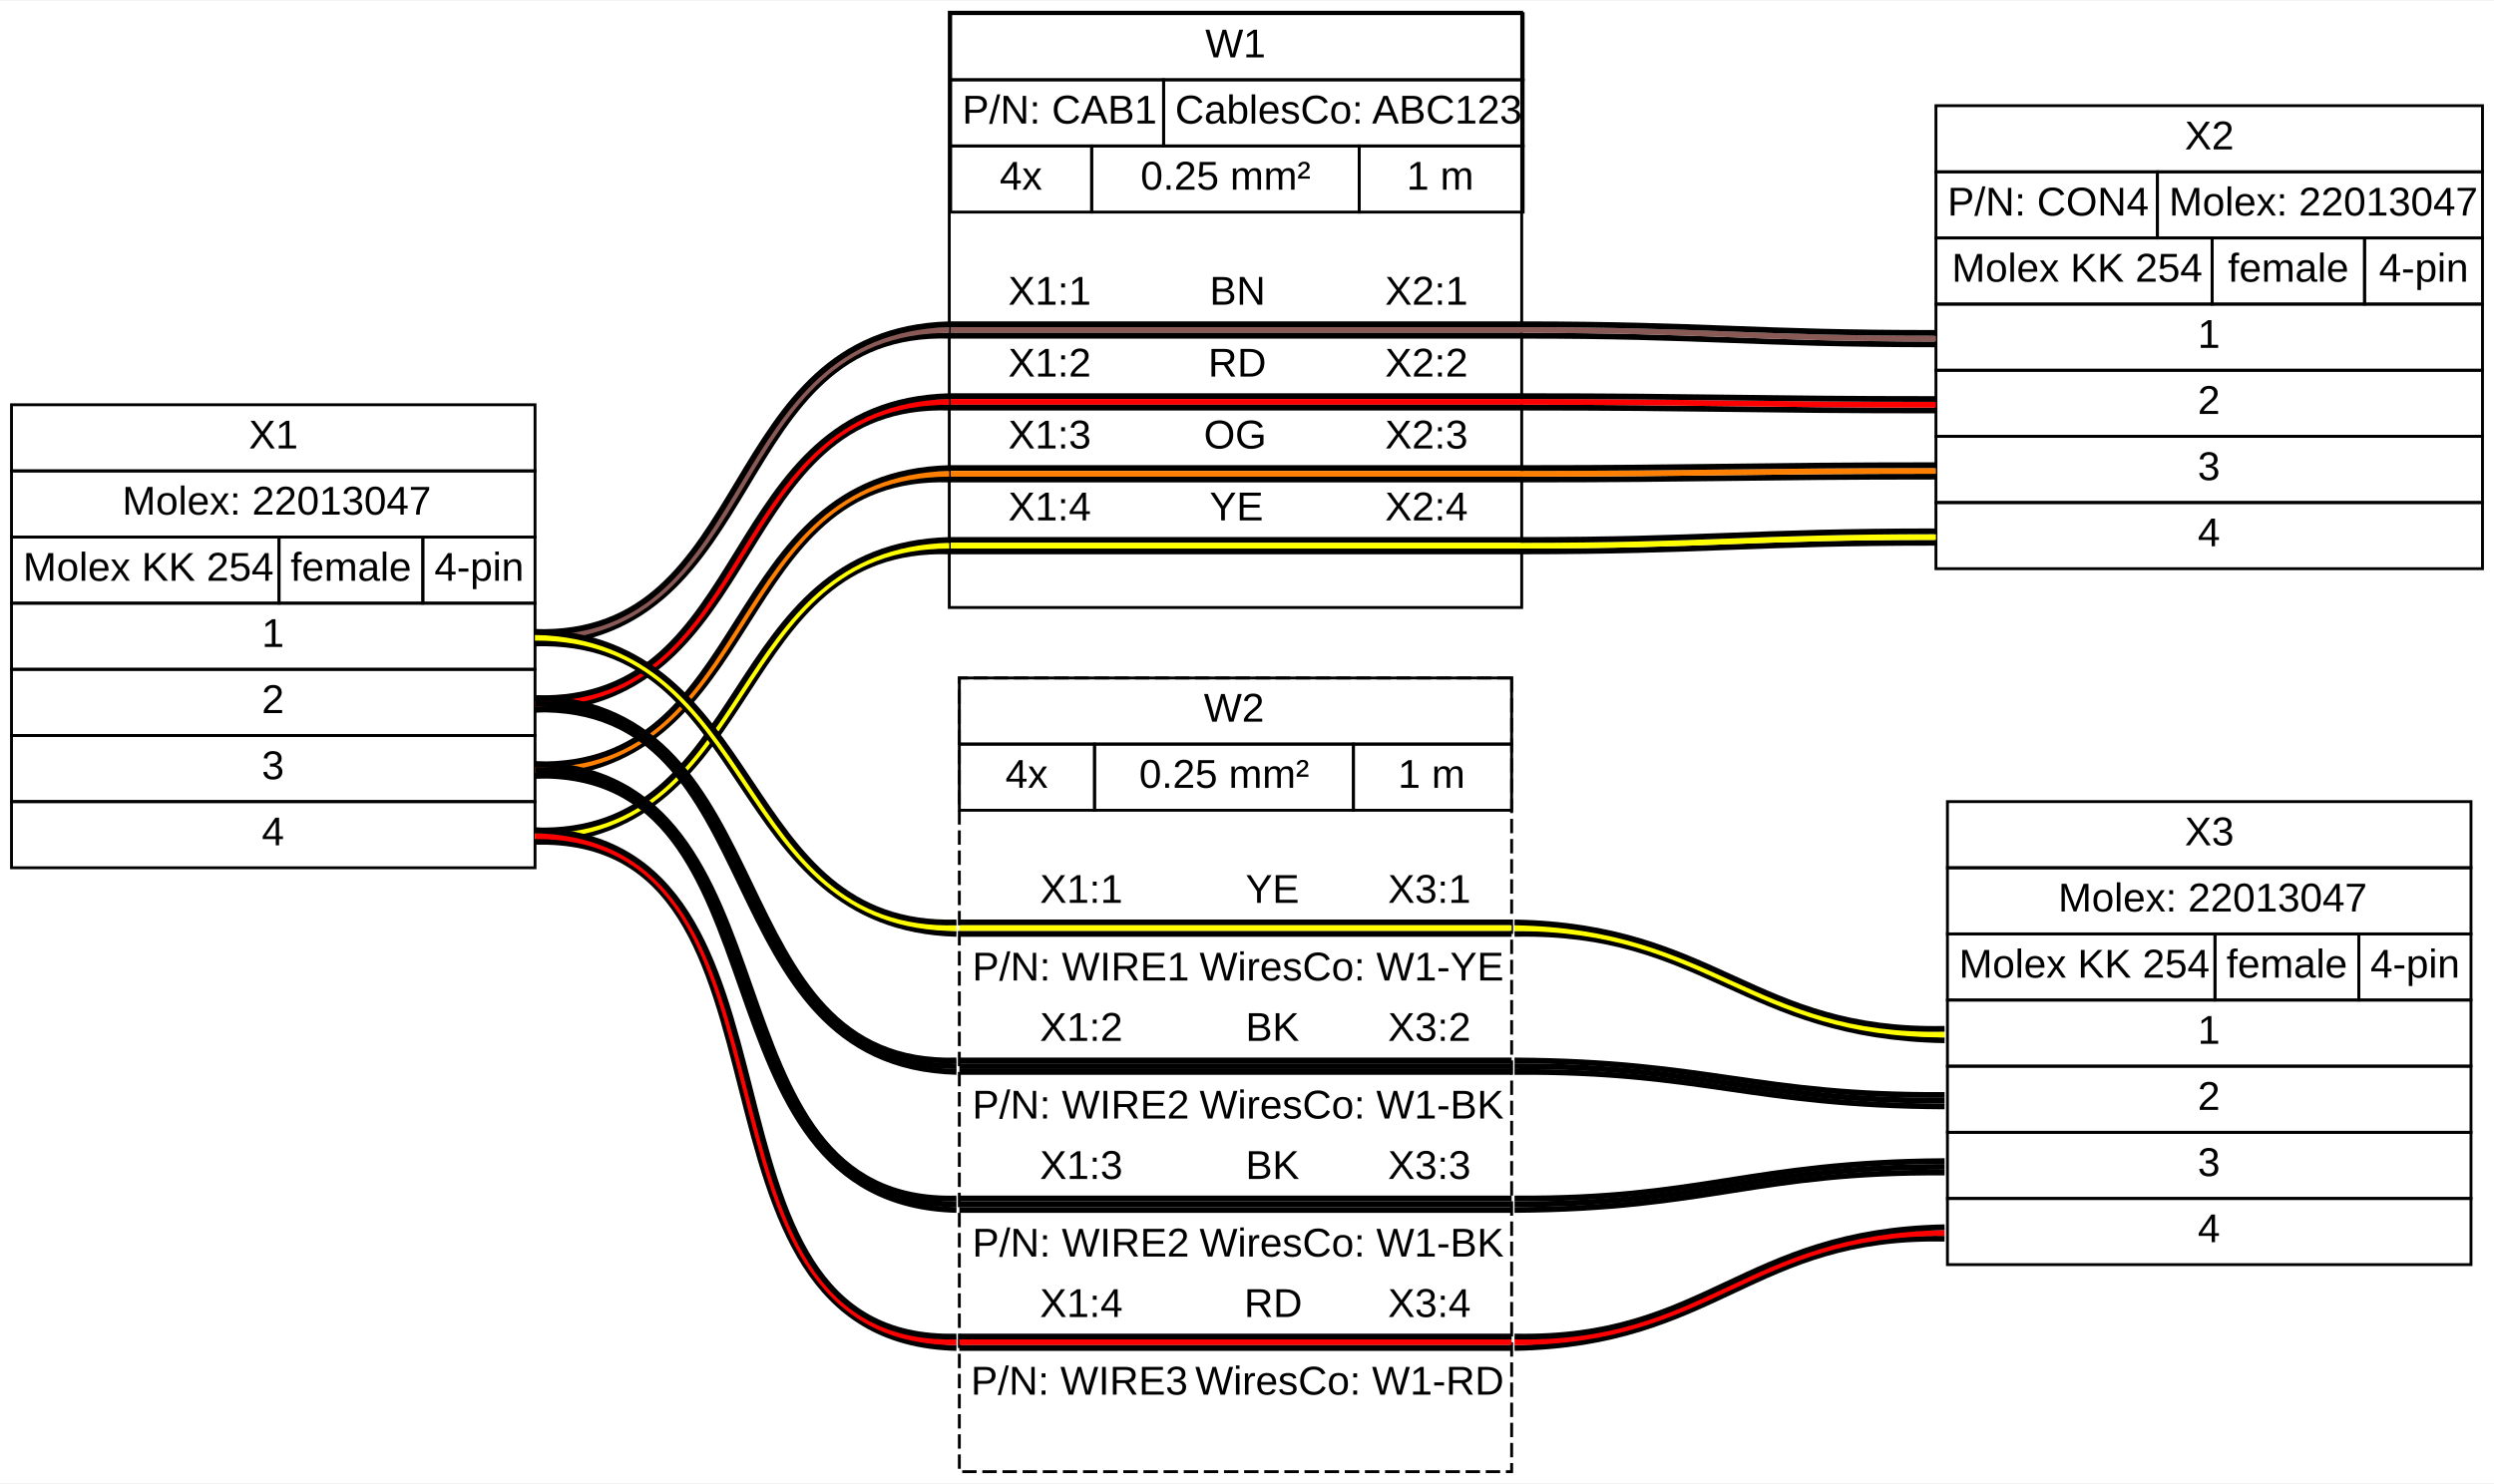
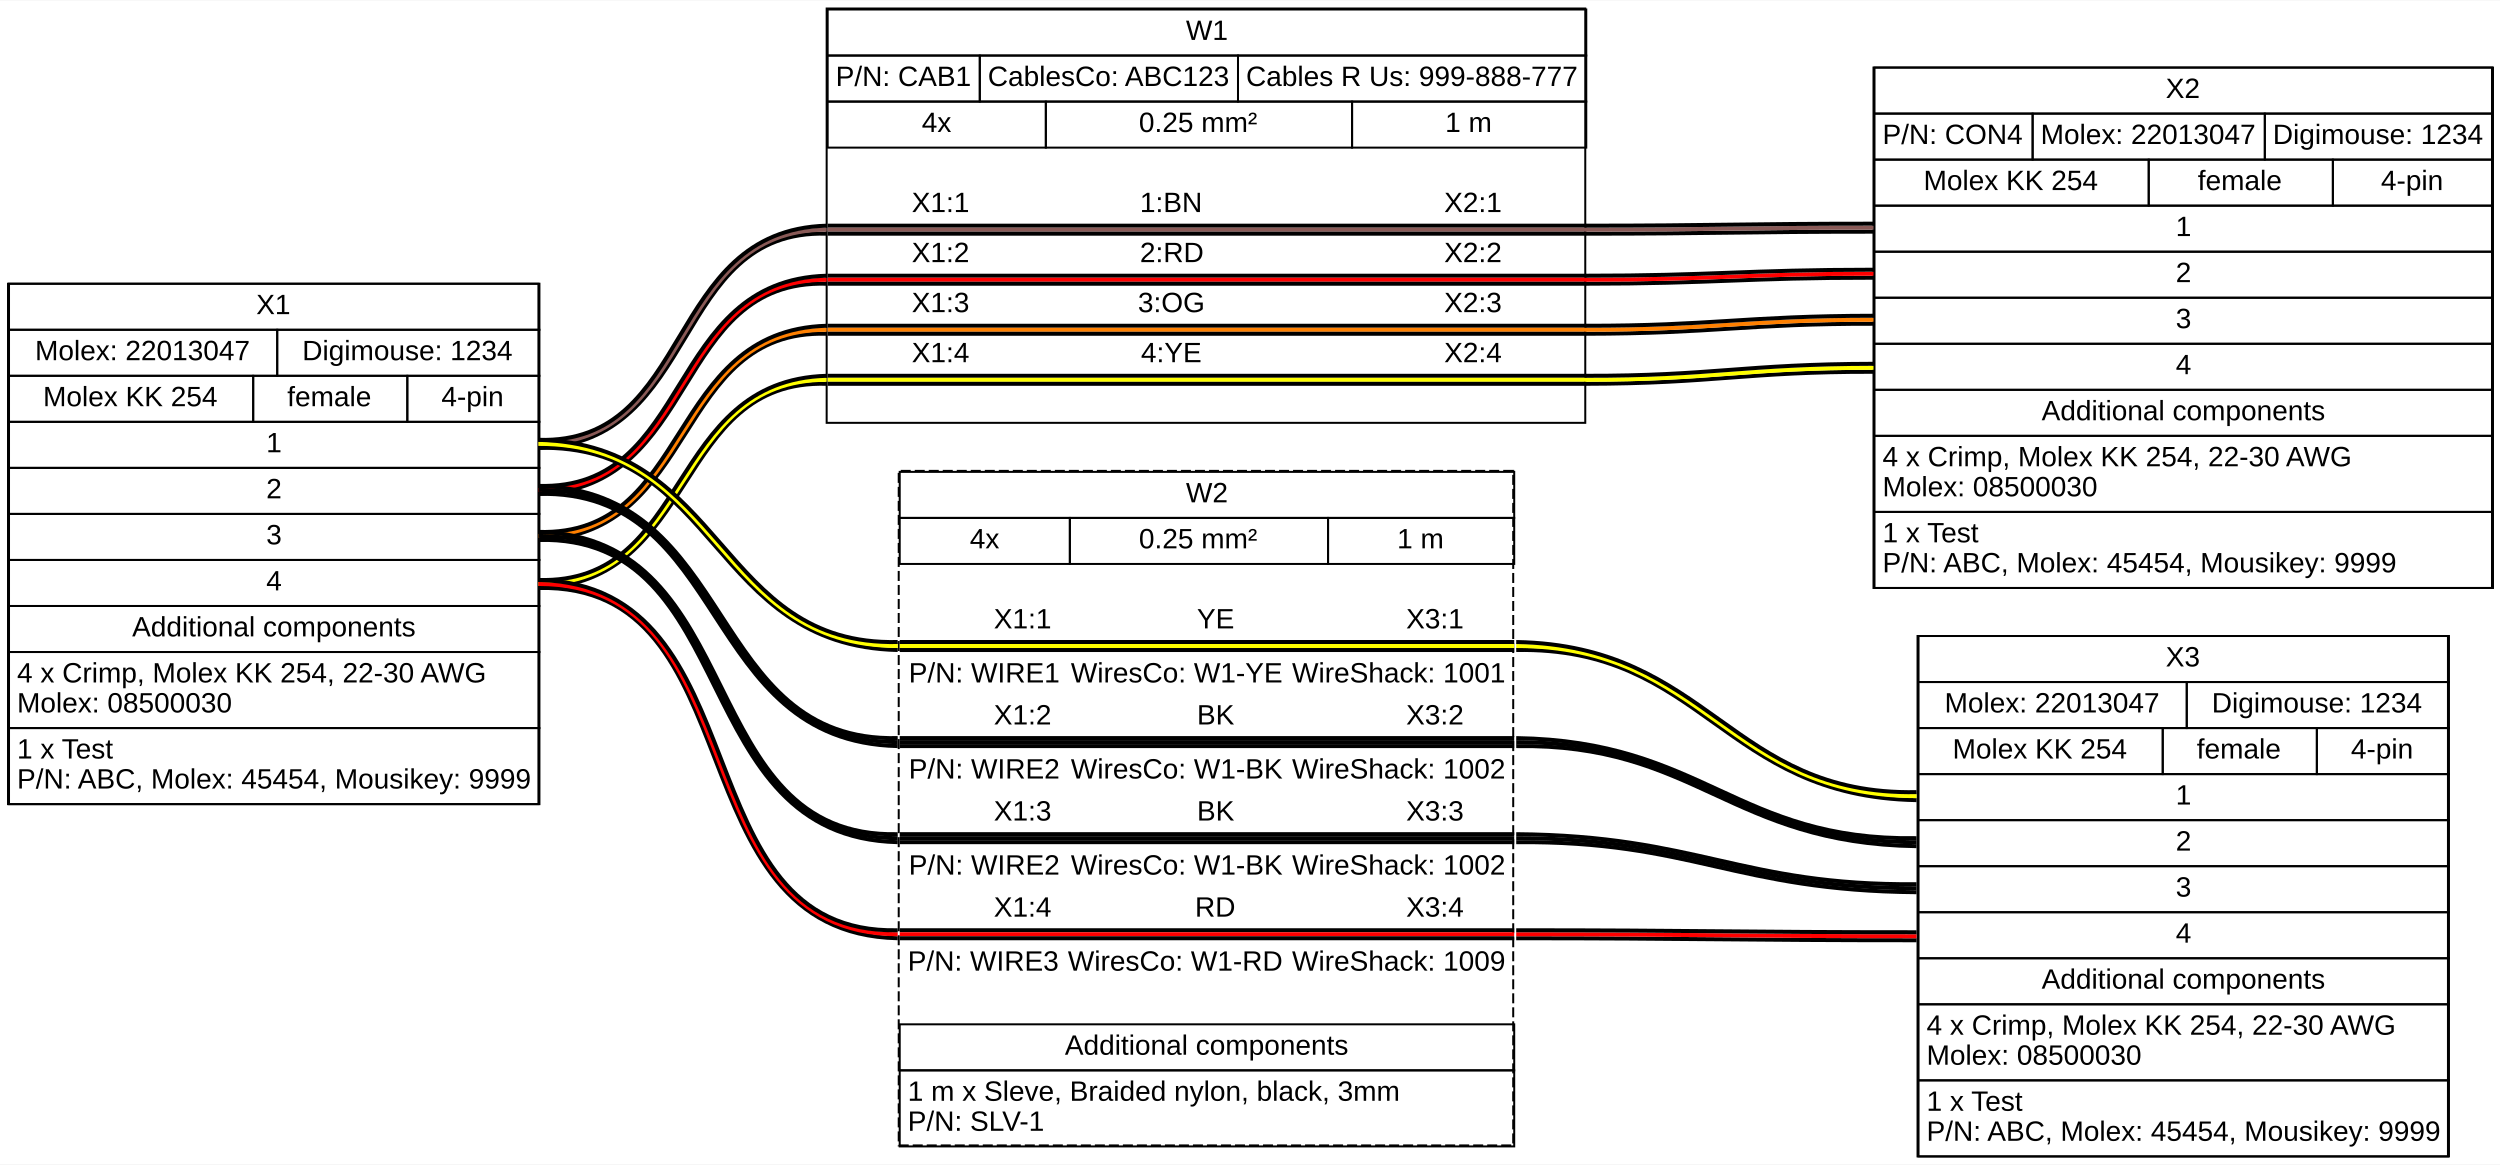
- <svg xmlns="http://www.w3.org/2000/svg" width="867pt" height="516pt" viewBox="0.00 0.00 867.00 515.50">
-   <g id="graph0" class="graph" transform="scale(1 1) rotate(0) translate(4 511.5)">
-     <polygon fill="white" stroke="transparent" points="-4,4 -4,-511.5 863,-511.5 863,4 -4,4" />
+ <svg xmlns="http://www.w3.org/2000/svg" width="1249pt" height="582pt" viewBox="0.00 0.00 1249.00 581.50">
+   <g id="graph0" class="graph" transform="scale(1 1) rotate(0) translate(4 577.5)">
+     <polygon fill="#ffffff" stroke="transparent" points="-4,4 -4,-577.5 1245,-577.5 1245,4 -4,4" />
    <g id="node1" class="node">
-       <polygon fill="white" stroke="transparent" points="182,-371.5 0,-371.5 0,-210.5 182,-210.5 182,-371.5" />
-       <polygon fill="none" stroke="black" points="0,-348 0,-371 182,-371 182,-348 0,-348" />
-       <text text-anchor="start" x="82.5" y="-355.8" font-family="arial" font-size="14.00">X1</text>
-       <polygon fill="none" stroke="black" points="0,-325 0,-348 182,-348 182,-325 0,-325" />
-       <text text-anchor="start" x="38.5" y="-332.8" font-family="arial" font-size="14.00">Molex: 22013047</text>
-       <polygon fill="none" stroke="black" points="0,-302 0,-325 93,-325 93,-302 0,-302" />
-       <text text-anchor="start" x="4" y="-309.8" font-family="arial" font-size="14.00">Molex KK 254</text>
-       <polygon fill="none" stroke="black" points="93,-302 93,-325 143,-325 143,-302 93,-302" />
-       <text text-anchor="start" x="97" y="-309.8" font-family="arial" font-size="14.00">female</text>
-       <polygon fill="none" stroke="black" points="143,-302 143,-325 182,-325 182,-302 143,-302" />
-       <text text-anchor="start" x="147" y="-309.8" font-family="arial" font-size="14.00">4-pin</text>
-       <polygon fill="none" stroke="black" points="0,-279 0,-302 182,-302 182,-279 0,-279" />
-       <text text-anchor="start" x="87" y="-286.8" font-family="arial" font-size="14.00">1</text>
-       <polygon fill="none" stroke="black" points="0,-256 0,-279 182,-279 182,-256 0,-256" />
-       <text text-anchor="start" x="87" y="-263.8" font-family="arial" font-size="14.00">2</text>
-       <polygon fill="none" stroke="black" points="0,-233 0,-256 182,-256 182,-233 0,-233" />
-       <text text-anchor="start" x="87" y="-240.8" font-family="arial" font-size="14.00">3</text>
-       <polygon fill="none" stroke="black" points="0,-210 0,-233 182,-233 182,-210 0,-210" />
-       <text text-anchor="start" x="87" y="-217.8" font-family="arial" font-size="14.00">4</text>
+       <polygon fill="#ffffff" stroke="black" points="265,-436 0,-436 0,-176 265,-176 265,-436" />
+       <polygon fill="none" stroke="black" points="0.5,-413 0.5,-436 265.5,-436 265.5,-413 0.5,-413" />
+       <text text-anchor="start" x="124" y="-420.8" font-family="arial" font-size="14.00">X1</text>
+       <polygon fill="none" stroke="black" points="0.5,-390 0.5,-413 134.5,-413 134.5,-390 0.5,-390" />
+       <text text-anchor="start" x="13.5" y="-397.8" font-family="arial" font-size="14.00">Molex: 22013047</text>
+       <polygon fill="none" stroke="black" points="134.5,-390 134.5,-413 265.5,-413 265.5,-390 134.5,-390" />
+       <text text-anchor="start" x="147" y="-397.8" font-family="arial" font-size="14.00">Digimouse: 1234</text>
+       <polygon fill="none" stroke="black" points="0.5,-367 0.5,-390 122.5,-390 122.5,-367 0.5,-367" />
+       <text text-anchor="start" x="17.5" y="-374.8" font-family="arial" font-size="14.00">Molex KK 254</text>
+       <polygon fill="none" stroke="black" points="122.5,-367 122.5,-390 199.5,-390 199.5,-367 122.5,-367" />
+       <text text-anchor="start" x="139.5" y="-374.8" font-family="arial" font-size="14.00">female</text>
+       <polygon fill="none" stroke="black" points="199.5,-367 199.5,-390 265.5,-390 265.5,-367 199.5,-367" />
+       <text text-anchor="start" x="216.5" y="-374.8" font-family="arial" font-size="14.00">4-pin</text>
+       <polygon fill="none" stroke="black" points="0.5,-344 0.5,-367 265.5,-367 265.5,-344 0.5,-344" />
+       <text text-anchor="start" x="129" y="-351.8" font-family="arial" font-size="14.00">1</text>
+       <polygon fill="none" stroke="black" points="0.5,-321 0.5,-344 265.5,-344 265.5,-321 0.5,-321" />
+       <text text-anchor="start" x="129" y="-328.8" font-family="arial" font-size="14.00">2</text>
+       <polygon fill="none" stroke="black" points="0.5,-298 0.5,-321 265.5,-321 265.5,-298 0.5,-298" />
+       <text text-anchor="start" x="129" y="-305.8" font-family="arial" font-size="14.00">3</text>
+       <polygon fill="none" stroke="black" points="0.5,-275 0.5,-298 265.5,-298 265.5,-275 0.5,-275" />
+       <text text-anchor="start" x="129" y="-282.8" font-family="arial" font-size="14.00">4</text>
+       <polygon fill="none" stroke="black" points="0.5,-252 0.5,-275 265.5,-275 265.5,-252 0.5,-252" />
+       <text text-anchor="start" x="62" y="-259.8" font-family="arial" font-size="14.00">Additional components</text>
+       <polygon fill="none" stroke="black" points="0.5,-214 0.5,-252 265.5,-252 265.5,-214 0.5,-214" />
+       <text text-anchor="start" x="4.5" y="-236.8" font-family="arial" font-size="14.00">4 x Crimp, Molex KK 254, 22-30 AWG</text>
+       <text text-anchor="start" x="4.5" y="-221.8" font-family="arial" font-size="14.00">Molex: 08500030</text>
+       <polygon fill="none" stroke="black" points="0.5,-176 0.5,-214 265.5,-214 265.5,-176 0.5,-176" />
+       <text text-anchor="start" x="4.5" y="-198.8" font-family="arial" font-size="14.00">1 x Test</text>
+       <text text-anchor="start" x="4.5" y="-183.8" font-family="arial" font-size="14.00">P/N: ABC, Molex: 45454, Mousikey: 9999</text>
    </g>
    <g id="node4" class="node">
-       <polygon fill="none" stroke="black" points="525,-507.5 326,-507.5 326,-300.5 525,-300.5 525,-507.5" />
-       <polygon fill="none" stroke="black" points="326.5,-484 326.5,-507 525.5,-507 525.5,-484 326.5,-484" />
-       <text text-anchor="start" x="415" y="-491.8" font-family="arial" font-size="14.00">W1</text>
-       <polygon fill="none" stroke="black" points="326.5,-461 326.5,-484 400.5,-484 400.5,-461 326.5,-461" />
-       <text text-anchor="start" x="330.5" y="-468.8" font-family="arial" font-size="14.00">P/N: CAB1</text>
-       <polygon fill="none" stroke="black" points="400.5,-461 400.5,-484 525.5,-484 525.5,-461 400.5,-461" />
-       <text text-anchor="start" x="404.5" y="-468.8" font-family="arial" font-size="14.00">CablesCo: ABC123</text>
-       <polygon fill="none" stroke="black" points="326.5,-438 326.5,-461 375.5,-461 375.5,-438 326.5,-438" />
-       <text text-anchor="start" x="343.5" y="-445.8" font-family="arial" font-size="14.00">4x</text>
-       <polygon fill="none" stroke="black" points="375.5,-438 375.5,-461 468.5,-461 468.5,-438 375.5,-438" />
-       <text text-anchor="start" x="392.5" y="-445.8" font-family="arial" font-size="14.00">0.25 mm²</text>
-       <polygon fill="none" stroke="black" points="468.5,-438 468.5,-461 525.5,-461 525.5,-438 468.5,-438" />
-       <text text-anchor="start" x="485" y="-445.8" font-family="arial" font-size="14.00">1 m</text>
-       <text text-anchor="start" x="358.5" y="-424.8" font-family="arial" font-size="14.00"> </text>
-       <text text-anchor="start" x="346.5" y="-405.8" font-family="arial" font-size="14.00">X1:1</text>
-       <text text-anchor="start" x="416.5" y="-405.8" font-family="arial" font-size="14.00">BN</text>
-       <text text-anchor="start" x="477.5" y="-405.8" font-family="arial" font-size="14.00">X2:1</text>
-       <polygon fill="#000000" stroke="transparent" points="326.5,-398 326.5,-400 525.5,-400 525.5,-398 326.5,-398" />
-       <polygon fill="#895956" stroke="transparent" points="326.5,-396 326.5,-398 525.5,-398 525.5,-396 326.5,-396" />
-       <polygon fill="#000000" stroke="transparent" points="326.5,-394 326.5,-396 525.5,-396 525.5,-394 326.5,-394" />
-       <text text-anchor="start" x="346.5" y="-380.8" font-family="arial" font-size="14.00">X1:2</text>
-       <text text-anchor="start" x="416" y="-380.8" font-family="arial" font-size="14.00">RD</text>
-       <text text-anchor="start" x="477.5" y="-380.8" font-family="arial" font-size="14.00">X2:2</text>
-       <polygon fill="#000000" stroke="transparent" points="326.5,-373 326.5,-375 525.5,-375 525.5,-373 326.5,-373" />
-       <polygon fill="#ff0000" stroke="transparent" points="326.5,-371 326.5,-373 525.5,-373 525.5,-371 326.5,-371" />
-       <polygon fill="#000000" stroke="transparent" points="326.5,-369 326.5,-371 525.5,-371 525.5,-369 326.5,-369" />
-       <text text-anchor="start" x="346.5" y="-355.8" font-family="arial" font-size="14.00">X1:3</text>
-       <text text-anchor="start" x="414.5" y="-355.8" font-family="arial" font-size="14.00">OG</text>
-       <text text-anchor="start" x="477.5" y="-355.8" font-family="arial" font-size="14.00">X2:3</text>
-       <polygon fill="#000000" stroke="transparent" points="326.5,-348 326.5,-350 525.5,-350 525.5,-348 326.5,-348" />
-       <polygon fill="#ff8000" stroke="transparent" points="326.5,-346 326.5,-348 525.5,-348 525.5,-346 326.5,-346" />
-       <polygon fill="#000000" stroke="transparent" points="326.5,-344 326.5,-346 525.5,-346 525.5,-344 326.5,-344" />
-       <text text-anchor="start" x="346.5" y="-330.8" font-family="arial" font-size="14.00">X1:4</text>
-       <text text-anchor="start" x="416.5" y="-330.8" font-family="arial" font-size="14.00">YE</text>
-       <text text-anchor="start" x="477.5" y="-330.8" font-family="arial" font-size="14.00">X2:4</text>
-       <polygon fill="#000000" stroke="transparent" points="326.5,-323 326.5,-325 525.5,-325 525.5,-323 326.5,-323" />
-       <polygon fill="#ffff00" stroke="transparent" points="326.5,-321 326.5,-323 525.5,-323 525.5,-321 326.5,-321" />
-       <polygon fill="#000000" stroke="transparent" points="326.5,-319 326.5,-321 525.5,-321 525.5,-319 326.5,-319" />
-       <text text-anchor="start" x="358.5" y="-305.8" font-family="arial" font-size="14.00"> </text>
+       <polygon fill="#ffffff" stroke="black" points="788,-573.5 409,-573.5 409,-366.5 788,-366.5 788,-573.5" />
+       <polygon fill="none" stroke="black" points="409.5,-550 409.5,-573 788.5,-573 788.5,-550 409.5,-550" />
+       <text text-anchor="start" x="588.5" y="-557.8" font-family="arial" font-size="14.00">W1</text>
+       <polygon fill="none" stroke="black" points="409.5,-527 409.5,-550 485.5,-550 485.5,-527 409.5,-527" />
+       <text text-anchor="start" x="413.5" y="-534.8" font-family="arial" font-size="14.00">P/N: CAB1</text>
+       <polygon fill="none" stroke="black" points="485.5,-527 485.5,-550 614.5,-550 614.5,-527 485.5,-527" />
+       <text text-anchor="start" x="489.5" y="-534.8" font-family="arial" font-size="14.00">CablesCo: ABC123</text>
+       <polygon fill="none" stroke="black" points="614.5,-527 614.5,-550 788.5,-550 788.5,-527 614.5,-527" />
+       <text text-anchor="start" x="618.5" y="-534.8" font-family="arial" font-size="14.00">Cables R Us: 999-888-777</text>
+       <polygon fill="none" stroke="black" points="409.5,-504 409.5,-527 518.5,-527 518.5,-504 409.5,-504" />
+       <text text-anchor="start" x="456.5" y="-511.8" font-family="arial" font-size="14.00">4x</text>
+       <polygon fill="none" stroke="black" points="518.5,-504 518.5,-527 671.5,-527 671.5,-504 518.5,-504" />
+       <text text-anchor="start" x="565" y="-511.8" font-family="arial" font-size="14.00">0.25 mm²</text>
+       <polygon fill="none" stroke="black" points="671.5,-504 671.5,-527 788.5,-527 788.5,-504 671.5,-504" />
+       <text text-anchor="start" x="718" y="-511.8" font-family="arial" font-size="14.00">1 m</text>
+       <text text-anchor="start" x="464" y="-490.8" font-family="arial" font-size="14.00"> </text>
+       <text text-anchor="start" x="451.5" y="-471.8" font-family="arial" font-size="14.00">X1:1</text>
+       <text text-anchor="start" x="565.5" y="-471.8" font-family="arial" font-size="14.00">     1:BN    </text>
+       <text text-anchor="start" x="717.5" y="-471.8" font-family="arial" font-size="14.00">X2:1</text>
+       <polygon fill="#000000" stroke="transparent" points="409.5,-464 409.5,-466 788.5,-466 788.5,-464 409.5,-464" />
+       <polygon fill="#895956" stroke="transparent" points="409.5,-462 409.5,-464 788.5,-464 788.5,-462 409.5,-462" />
+       <polygon fill="#000000" stroke="transparent" points="409.5,-460 409.5,-462 788.5,-462 788.5,-460 409.5,-460" />
+       <text text-anchor="start" x="451.5" y="-446.8" font-family="arial" font-size="14.00">X1:2</text>
+       <text text-anchor="start" x="565.5" y="-446.8" font-family="arial" font-size="14.00">     2:RD    </text>
+       <text text-anchor="start" x="717.5" y="-446.8" font-family="arial" font-size="14.00">X2:2</text>
+       <polygon fill="#000000" stroke="transparent" points="409.5,-439 409.5,-441 788.5,-441 788.5,-439 409.5,-439" />
+       <polygon fill="#ff0000" stroke="transparent" points="409.5,-437 409.5,-439 788.5,-439 788.5,-437 409.5,-437" />
+       <polygon fill="#000000" stroke="transparent" points="409.5,-435 409.5,-437 788.5,-437 788.5,-435 409.5,-435" />
+       <text text-anchor="start" x="451.5" y="-421.8" font-family="arial" font-size="14.00">X1:3</text>
+       <text text-anchor="start" x="564.5" y="-421.8" font-family="arial" font-size="14.00">     3:OG    </text>
+       <text text-anchor="start" x="717.5" y="-421.8" font-family="arial" font-size="14.00">X2:3</text>
+       <polygon fill="#000000" stroke="transparent" points="409.5,-414 409.5,-416 788.5,-416 788.5,-414 409.5,-414" />
+       <polygon fill="#ff8000" stroke="transparent" points="409.5,-412 409.5,-414 788.5,-414 788.5,-412 409.5,-412" />
+       <polygon fill="#000000" stroke="transparent" points="409.5,-410 409.5,-412 788.5,-412 788.5,-410 409.5,-410" />
+       <text text-anchor="start" x="451.5" y="-396.8" font-family="arial" font-size="14.00">X1:4</text>
+       <text text-anchor="start" x="566" y="-396.8" font-family="arial" font-size="14.00">     4:YE    </text>
+       <text text-anchor="start" x="717.5" y="-396.8" font-family="arial" font-size="14.00">X2:4</text>
+       <polygon fill="#000000" stroke="transparent" points="409.5,-389 409.5,-391 788.5,-391 788.5,-389 409.5,-389" />
+       <polygon fill="#ffff00" stroke="transparent" points="409.5,-387 409.5,-389 788.5,-389 788.5,-387 409.5,-387" />
+       <polygon fill="#000000" stroke="transparent" points="409.5,-385 409.5,-387 788.5,-387 788.5,-385 409.5,-385" />
+       <text text-anchor="start" x="464" y="-371.8" font-family="arial" font-size="14.00"> </text>
    </g>
    <g id="edge1" class="edge">
-       <path fill="none" stroke="#000000" stroke-width="2" d="M182,-288C263.71,-290.29 248.25,-397.29 326,-395" />
-       <path fill="none" stroke="#895956" stroke-width="2" d="M182,-290C261.73,-290 246.27,-397 326,-397" />
-       <path fill="none" stroke="#000000" stroke-width="2" d="M182,-292C259.75,-289.71 244.29,-396.71 326,-399" />
+       <path fill="none" stroke="#000000" stroke-width="2" d="M265,-354C346.71,-356.29 331.25,-463.29 409,-461" />
+       <path fill="none" stroke="#895956" stroke-width="2" d="M265,-356C344.73,-356 329.27,-463 409,-463" />
+       <path fill="none" stroke="#000000" stroke-width="2" d="M265,-358C342.75,-355.71 327.29,-462.71 409,-465" />
    </g>
    <g id="edge3" class="edge">
-       <path fill="none" stroke="#000000" stroke-width="2" d="M182,-265C263.19,-267.27 248.77,-372.27 326,-370" />
-       <path fill="none" stroke="#ff0000" stroke-width="2" d="M182,-267C261.21,-267 246.79,-372 326,-372" />
-       <path fill="none" stroke="#000000" stroke-width="2" d="M182,-269C259.23,-266.73 244.81,-371.73 326,-374" />
+       <path fill="none" stroke="#000000" stroke-width="2" d="M265,-331C346.19,-333.27 331.77,-438.27 409,-436" />
+       <path fill="none" stroke="#ff0000" stroke-width="2" d="M265,-333C344.21,-333 329.79,-438 409,-438" />
+       <path fill="none" stroke="#000000" stroke-width="2" d="M265,-335C342.23,-332.73 327.81,-437.73 409,-440" />
    </g>
    <g id="edge5" class="edge">
-       <path fill="none" stroke="#000000" stroke-width="2" d="M182,-242C262.67,-244.26 249.3,-347.26 326,-345" />
-       <path fill="none" stroke="#ff8000" stroke-width="2" d="M182,-244C260.69,-244 247.31,-347 326,-347" />
-       <path fill="none" stroke="#000000" stroke-width="2" d="M182,-246C258.7,-243.74 245.33,-346.74 326,-349" />
+       <path fill="none" stroke="#000000" stroke-width="2" d="M265,-308C345.67,-310.26 332.3,-413.26 409,-411" />
+       <path fill="none" stroke="#ff8000" stroke-width="2" d="M265,-310C343.69,-310 330.31,-413 409,-413" />
+       <path fill="none" stroke="#000000" stroke-width="2" d="M265,-312C341.7,-309.74 328.33,-412.74 409,-415" />
    </g>
    <g id="edge7" class="edge">
-       <path fill="none" stroke="#000000" stroke-width="2" d="M182,-219C262.16,-221.24 249.81,-322.24 326,-320" />
-       <path fill="none" stroke="#ffff00" stroke-width="2" d="M182,-221C260.17,-221 247.83,-322 326,-322" />
-       <path fill="none" stroke="#000000" stroke-width="2" d="M182,-223C258.19,-220.76 245.84,-321.76 326,-324" />
+       <path fill="none" stroke="#000000" stroke-width="2" d="M265,-284C345.41,-286.25 332.56,-388.25 409,-386" />
+       <path fill="none" stroke="#ffff00" stroke-width="2" d="M265,-286C343.43,-286 330.57,-388 409,-388" />
+       <path fill="none" stroke="#000000" stroke-width="2" d="M265,-288C341.44,-285.75 328.59,-387.75 409,-390" />
    </g>
    <g id="node5" class="node">
-       <polygon fill="white" stroke="black" stroke-dasharray="5,2" points="521.5,-276 329.5,-276 329.5,0 521.5,0 521.5,-276" />
-       <polygon fill="none" stroke="black" points="329.5,-253 329.5,-276 521.5,-276 521.5,-253 329.5,-253" />
-       <text text-anchor="start" x="414.5" y="-260.8" font-family="arial" font-size="14.00">W2</text>
-       <polygon fill="none" stroke="black" points="329.5,-230 329.5,-253 376.5,-253 376.5,-230 329.5,-230" />
-       <text text-anchor="start" x="345.5" y="-237.8" font-family="arial" font-size="14.00">4x</text>
-       <polygon fill="none" stroke="black" points="376.5,-230 376.5,-253 466.5,-253 466.5,-230 376.5,-230" />
-       <text text-anchor="start" x="392" y="-237.8" font-family="arial" font-size="14.00">0.25 mm²</text>
-       <polygon fill="none" stroke="black" points="466.5,-230 466.5,-253 521.5,-253 521.5,-230 466.5,-230" />
-       <text text-anchor="start" x="482" y="-237.8" font-family="arial" font-size="14.00">1 m</text>
-       <text text-anchor="start" x="369.5" y="-216.8" font-family="arial" font-size="14.00"> </text>
-       <text text-anchor="start" x="357.5" y="-197.8" font-family="arial" font-size="14.00">X1:1</text>
-       <text text-anchor="start" x="429" y="-197.8" font-family="arial" font-size="14.00">YE</text>
-       <text text-anchor="start" x="478.5" y="-197.8" font-family="arial" font-size="14.00">X3:1</text>
-       <polygon fill="#000000" stroke="transparent" points="329.5,-190 329.5,-192 521.5,-192 521.5,-190 329.5,-190" />
-       <polygon fill="#ffff00" stroke="transparent" points="329.5,-188 329.5,-190 521.5,-190 521.5,-188 329.5,-188" />
-       <polygon fill="#000000" stroke="transparent" points="329.5,-186 329.5,-188 521.5,-188 521.5,-186 329.5,-186" />
-       <text text-anchor="start" x="334" y="-170.8" font-family="arial" font-size="14.00">P/N: WIRE1</text>
-       <text text-anchor="start" x="413" y="-170.8" font-family="arial" font-size="14.00">WiresCo: W1-YE</text>
-       <text text-anchor="start" x="357.5" y="-149.8" font-family="arial" font-size="14.00">X1:2</text>
-       <text text-anchor="start" x="429" y="-149.8" font-family="arial" font-size="14.00">BK</text>
-       <text text-anchor="start" x="478.5" y="-149.8" font-family="arial" font-size="14.00">X3:2</text>
-       <polygon fill="#000000" stroke="transparent" points="329.5,-142 329.5,-144 521.5,-144 521.5,-142 329.5,-142" />
-       <polygon fill="#000000" stroke="transparent" points="329.5,-140 329.5,-142 521.5,-142 521.5,-140 329.5,-140" />
-       <polygon fill="#000000" stroke="transparent" points="329.5,-138 329.5,-140 521.5,-140 521.5,-138 329.5,-138" />
-       <text text-anchor="start" x="334" y="-122.8" font-family="arial" font-size="14.00">P/N: WIRE2</text>
-       <text text-anchor="start" x="413" y="-122.8" font-family="arial" font-size="14.00">WiresCo: W1-BK</text>
-       <text text-anchor="start" x="357.5" y="-101.8" font-family="arial" font-size="14.00">X1:3</text>
-       <text text-anchor="start" x="429" y="-101.8" font-family="arial" font-size="14.00">BK</text>
-       <text text-anchor="start" x="478.5" y="-101.8" font-family="arial" font-size="14.00">X3:3</text>
-       <polygon fill="#000000" stroke="transparent" points="329.5,-94 329.5,-96 521.5,-96 521.5,-94 329.5,-94" />
-       <polygon fill="#000000" stroke="transparent" points="329.5,-92 329.5,-94 521.5,-94 521.5,-92 329.5,-92" />
-       <polygon fill="#000000" stroke="transparent" points="329.5,-90 329.5,-92 521.5,-92 521.5,-90 329.5,-90" />
-       <text text-anchor="start" x="334" y="-74.8" font-family="arial" font-size="14.00">P/N: WIRE2</text>
-       <text text-anchor="start" x="413" y="-74.8" font-family="arial" font-size="14.00">WiresCo: W1-BK</text>
-       <text text-anchor="start" x="357.5" y="-53.8" font-family="arial" font-size="14.00">X1:4</text>
-       <text text-anchor="start" x="428.5" y="-53.8" font-family="arial" font-size="14.00">RD</text>
-       <text text-anchor="start" x="478.5" y="-53.8" font-family="arial" font-size="14.00">X3:4</text>
-       <polygon fill="#000000" stroke="transparent" points="329.5,-46 329.5,-48 521.5,-48 521.5,-46 329.5,-46" />
-       <polygon fill="#ff0000" stroke="transparent" points="329.5,-44 329.5,-46 521.5,-46 521.5,-44 329.5,-44" />
-       <polygon fill="#000000" stroke="transparent" points="329.5,-42 329.5,-44 521.5,-44 521.5,-42 329.5,-42" />
-       <text text-anchor="start" x="333.5" y="-26.8" font-family="arial" font-size="14.00">P/N: WIRE3</text>
-       <text text-anchor="start" x="411.5" y="-26.8" font-family="arial" font-size="14.00">WiresCo: W1-RD</text>
-       <text text-anchor="start" x="369.5" y="-5.8" font-family="arial" font-size="14.00"> </text>
+       <polygon fill="#ffffff" stroke="black" stroke-dasharray="5,2" points="752,-342.5 445,-342.5 445,-5.5 752,-5.5 752,-342.5" />
+       <polygon fill="none" stroke="black" points="445.5,-319 445.5,-342 752.5,-342 752.5,-319 445.5,-319" />
+       <text text-anchor="start" x="588.5" y="-326.8" font-family="arial" font-size="14.00">W2</text>
+       <polygon fill="none" stroke="black" points="445.5,-296 445.5,-319 530.5,-319 530.5,-296 445.5,-296" />
+       <text text-anchor="start" x="480.5" y="-303.8" font-family="arial" font-size="14.00">4x</text>
+       <polygon fill="none" stroke="black" points="530.5,-296 530.5,-319 659.5,-319 659.5,-296 530.5,-296" />
+       <text text-anchor="start" x="565" y="-303.8" font-family="arial" font-size="14.00">0.25 mm²</text>
+       <polygon fill="none" stroke="black" points="659.5,-296 659.5,-319 752.5,-319 752.5,-296 659.5,-296" />
+       <text text-anchor="start" x="694" y="-303.8" font-family="arial" font-size="14.00">1 m</text>
+       <text text-anchor="start" x="505" y="-282.8" font-family="arial" font-size="14.00"> </text>
+       <text text-anchor="start" x="492.5" y="-263.8" font-family="arial" font-size="14.00">X1:1</text>
+       <text text-anchor="start" x="594" y="-263.8" font-family="arial" font-size="14.00">     YE    </text>
+       <text text-anchor="start" x="698.5" y="-263.8" font-family="arial" font-size="14.00">X3:1</text>
+       <polygon fill="#000000" stroke="transparent" points="445.5,-256 445.5,-258 752.5,-258 752.5,-256 445.5,-256" />
+       <polygon fill="#ffff00" stroke="transparent" points="445.5,-254 445.5,-256 752.5,-256 752.5,-254 445.5,-254" />
+       <polygon fill="#000000" stroke="transparent" points="445.5,-252 445.5,-254 752.5,-254 752.5,-252 445.5,-252" />
+       <text text-anchor="start" x="450" y="-236.8" font-family="arial" font-size="14.00">P/N: WIRE1</text>
+       <text text-anchor="start" x="531" y="-236.8" font-family="arial" font-size="14.00">WiresCo: W1-YE</text>
+       <text text-anchor="start" x="641.5" y="-236.8" font-family="arial" font-size="14.00">WireShack: 1001</text>
+       <text text-anchor="start" x="492.5" y="-215.8" font-family="arial" font-size="14.00">X1:2</text>
+       <text text-anchor="start" x="594" y="-215.8" font-family="arial" font-size="14.00">     BK    </text>
+       <text text-anchor="start" x="698.5" y="-215.8" font-family="arial" font-size="14.00">X3:2</text>
+       <polygon fill="#000000" stroke="transparent" points="445.5,-208 445.5,-210 752.5,-210 752.5,-208 445.5,-208" />
+       <polygon fill="#000000" stroke="transparent" points="445.5,-206 445.5,-208 752.5,-208 752.5,-206 445.5,-206" />
+       <polygon fill="#000000" stroke="transparent" points="445.5,-204 445.5,-206 752.5,-206 752.5,-204 445.5,-204" />
+       <text text-anchor="start" x="450" y="-188.8" font-family="arial" font-size="14.00">P/N: WIRE2</text>
+       <text text-anchor="start" x="531" y="-188.8" font-family="arial" font-size="14.00">WiresCo: W1-BK</text>
+       <text text-anchor="start" x="641.5" y="-188.8" font-family="arial" font-size="14.00">WireShack: 1002</text>
+       <text text-anchor="start" x="492.5" y="-167.8" font-family="arial" font-size="14.00">X1:3</text>
+       <text text-anchor="start" x="594" y="-167.8" font-family="arial" font-size="14.00">     BK    </text>
+       <text text-anchor="start" x="698.5" y="-167.8" font-family="arial" font-size="14.00">X3:3</text>
+       <polygon fill="#000000" stroke="transparent" points="445.5,-160 445.5,-162 752.5,-162 752.5,-160 445.5,-160" />
+       <polygon fill="#000000" stroke="transparent" points="445.5,-158 445.5,-160 752.5,-160 752.5,-158 445.5,-158" />
+       <polygon fill="#000000" stroke="transparent" points="445.5,-156 445.5,-158 752.5,-158 752.5,-156 445.5,-156" />
+       <text text-anchor="start" x="450" y="-140.8" font-family="arial" font-size="14.00">P/N: WIRE2</text>
+       <text text-anchor="start" x="531" y="-140.8" font-family="arial" font-size="14.00">WiresCo: W1-BK</text>
+       <text text-anchor="start" x="641.5" y="-140.8" font-family="arial" font-size="14.00">WireShack: 1002</text>
+       <text text-anchor="start" x="492.5" y="-119.8" font-family="arial" font-size="14.00">X1:4</text>
+       <text text-anchor="start" x="593" y="-119.8" font-family="arial" font-size="14.00">     RD    </text>
+       <text text-anchor="start" x="698.5" y="-119.8" font-family="arial" font-size="14.00">X3:4</text>
+       <polygon fill="#000000" stroke="transparent" points="445.5,-112 445.5,-114 752.5,-114 752.5,-112 445.5,-112" />
+       <polygon fill="#ff0000" stroke="transparent" points="445.5,-110 445.5,-112 752.5,-112 752.5,-110 445.5,-110" />
+       <polygon fill="#000000" stroke="transparent" points="445.5,-108 445.5,-110 752.5,-110 752.5,-108 445.5,-108" />
+       <text text-anchor="start" x="449.5" y="-92.8" font-family="arial" font-size="14.00">P/N: WIRE3</text>
+       <text text-anchor="start" x="529.5" y="-92.8" font-family="arial" font-size="14.00">WiresCo: W1-RD</text>
+       <text text-anchor="start" x="641.5" y="-92.8" font-family="arial" font-size="14.00">WireShack: 1009</text>
+       <text text-anchor="start" x="505" y="-71.8" font-family="arial" font-size="14.00"> </text>
+       <polygon fill="none" stroke="black" points="445.5,-43 445.5,-66 752.5,-66 752.5,-43 445.5,-43" />
+       <text text-anchor="start" x="528" y="-50.8" font-family="arial" font-size="14.00">Additional components</text>
+       <polygon fill="none" stroke="black" points="445.5,-5 445.5,-43 752.5,-43 752.5,-5 445.5,-5" />
+       <text text-anchor="start" x="449.5" y="-27.8" font-family="arial" font-size="14.00">1 m x Sleve, Braided nylon, black, 3mm</text>
+       <text text-anchor="start" x="449.5" y="-12.8" font-family="arial" font-size="14.00">P/N: SLV-1</text>
    </g>
    <g id="edge9" class="edge">
-       <path fill="none" stroke="#000000" stroke-width="2" d="M182,-288C259.1,-290.23 247.43,-189.23 328.5,-187" />
-       <path fill="none" stroke="#ffff00" stroke-width="2" d="M182,-290C261.09,-290 249.41,-189 328.5,-189" />
-       <path fill="none" stroke="#000000" stroke-width="2" d="M182,-292C263.07,-289.77 251.4,-188.77 328.5,-191" />
+       <path fill="none" stroke="#000000" stroke-width="2" d="M265,-354C354.54,-356.07 350.96,-255.07 444.5,-253" />
+       <path fill="none" stroke="#ffff00" stroke-width="2" d="M265,-356C356.54,-356 352.96,-255 444.5,-255" />
+       <path fill="none" stroke="#000000" stroke-width="2" d="M265,-358C358.54,-355.93 354.96,-254.93 444.5,-257" />
    </g>
    <g id="edge11" class="edge">
-       <path fill="none" stroke="#000000" stroke-width="2" d="M182,-265C265.92,-267.39 240.66,-141.39 328.5,-139" />
-       <path fill="none" stroke="#000000" stroke-width="2" d="M182,-267C267.88,-267 242.62,-141 328.5,-141" />
-       <path fill="none" stroke="#000000" stroke-width="2" d="M182,-269C269.84,-266.61 244.58,-140.61 328.5,-143" />
+       <path fill="none" stroke="#000000" stroke-width="2" d="M265,-331C360.49,-333.24 345.04,-207.24 444.5,-205" />
+       <path fill="none" stroke="#000000" stroke-width="2" d="M265,-333C362.47,-333 347.03,-207 444.5,-207" />
+       <path fill="none" stroke="#000000" stroke-width="2" d="M265,-335C364.46,-332.76 349.01,-206.76 444.5,-209" />
    </g>
    <g id="edge13" class="edge">
-       <path fill="none" stroke="#000000" stroke-width="2" d="M182,-242C273.57,-244.52 233.06,-93.52 328.5,-91" />
-       <path fill="none" stroke="#000000" stroke-width="2" d="M182,-244C275.51,-244 234.99,-93 328.5,-93" />
-       <path fill="none" stroke="#000000" stroke-width="2" d="M182,-246C277.44,-243.48 236.93,-92.48 328.5,-95" />
+       <path fill="none" stroke="#000000" stroke-width="2" d="M265,-308C367.29,-310.38 338.28,-159.38 444.5,-157" />
+       <path fill="none" stroke="#000000" stroke-width="2" d="M265,-310C369.25,-310 340.25,-159 444.5,-159" />
+       <path fill="none" stroke="#000000" stroke-width="2" d="M265,-312C371.22,-309.62 342.21,-158.62 444.5,-161" />
    </g>
    <g id="edge15" class="edge">
-       <path fill="none" stroke="#000000" stroke-width="2" d="M182,-219C281.87,-221.62 224.82,-45.62 328.5,-43" />
-       <path fill="none" stroke="#ff0000" stroke-width="2" d="M182,-221C283.78,-221 226.72,-45 328.5,-45" />
-       <path fill="none" stroke="#000000" stroke-width="2" d="M182,-223C285.68,-220.38 228.63,-44.38 328.5,-47" />
+       <path fill="none" stroke="#000000" stroke-width="2" d="M265,-284C374.48,-286.48 331.14,-111.48 444.5,-109" />
+       <path fill="none" stroke="#ff0000" stroke-width="2" d="M265,-286C376.42,-286 333.08,-111 444.5,-111" />
+       <path fill="none" stroke="#000000" stroke-width="2" d="M265,-288C378.36,-285.52 335.02,-110.52 444.5,-113" />
    </g>
    <g id="node2" class="node">
-       <polygon fill="white" stroke="transparent" points="859,-475.5 669,-475.5 669,-314.5 859,-314.5 859,-475.5" />
-       <polygon fill="none" stroke="black" points="669,-452 669,-475 859,-475 859,-452 669,-452" />
-       <text text-anchor="start" x="755.5" y="-459.8" font-family="arial" font-size="14.00">X2</text>
-       <polygon fill="none" stroke="black" points="669,-429 669,-452 746,-452 746,-429 669,-429" />
-       <text text-anchor="start" x="673" y="-436.8" font-family="arial" font-size="14.00">P/N: CON4</text>
-       <polygon fill="none" stroke="black" points="746,-429 746,-452 859,-452 859,-429 746,-429" />
-       <text text-anchor="start" x="750" y="-436.8" font-family="arial" font-size="14.00">Molex: 22013047</text>
-       <polygon fill="none" stroke="black" points="669,-406 669,-429 765,-429 765,-406 669,-406" />
-       <text text-anchor="start" x="674.5" y="-413.8" font-family="arial" font-size="14.00">Molex KK 254</text>
-       <polygon fill="none" stroke="black" points="765,-406 765,-429 818,-429 818,-406 765,-406" />
-       <text text-anchor="start" x="770.5" y="-413.8" font-family="arial" font-size="14.00">female</text>
-       <polygon fill="none" stroke="black" points="818,-406 818,-429 859,-429 859,-406 818,-406" />
-       <text text-anchor="start" x="823" y="-413.8" font-family="arial" font-size="14.00">4-pin</text>
-       <polygon fill="none" stroke="black" points="669,-383 669,-406 859,-406 859,-383 669,-383" />
-       <text text-anchor="start" x="760" y="-390.8" font-family="arial" font-size="14.00">1</text>
-       <polygon fill="none" stroke="black" points="669,-360 669,-383 859,-383 859,-360 669,-360" />
-       <text text-anchor="start" x="760" y="-367.8" font-family="arial" font-size="14.00">2</text>
-       <polygon fill="none" stroke="black" points="669,-337 669,-360 859,-360 859,-337 669,-337" />
-       <text text-anchor="start" x="760" y="-344.8" font-family="arial" font-size="14.00">3</text>
-       <polygon fill="none" stroke="black" points="669,-314 669,-337 859,-337 859,-314 669,-314" />
-       <text text-anchor="start" x="760" y="-321.8" font-family="arial" font-size="14.00">4</text>
+       <polygon fill="#ffffff" stroke="black" points="1241,-544 932,-544 932,-284 1241,-284 1241,-544" />
+       <polygon fill="none" stroke="black" points="932.5,-521 932.5,-544 1241.5,-544 1241.5,-521 932.5,-521" />
+       <text text-anchor="start" x="1078" y="-528.8" font-family="arial" font-size="14.00">X2</text>
+       <polygon fill="none" stroke="black" points="932.5,-498 932.5,-521 1011.5,-521 1011.5,-498 932.5,-498" />
+       <text text-anchor="start" x="936.5" y="-505.8" font-family="arial" font-size="14.00">P/N: CON4</text>
+       <polygon fill="none" stroke="black" points="1011.5,-498 1011.5,-521 1127.5,-521 1127.5,-498 1011.5,-498" />
+       <text text-anchor="start" x="1015.5" y="-505.8" font-family="arial" font-size="14.00">Molex: 22013047</text>
+       <polygon fill="none" stroke="black" points="1127.5,-498 1127.5,-521 1241.5,-521 1241.5,-498 1127.5,-498" />
+       <text text-anchor="start" x="1131.5" y="-505.8" font-family="arial" font-size="14.00">Digimouse: 1234</text>
+       <polygon fill="none" stroke="black" points="932.5,-475 932.5,-498 1069.5,-498 1069.5,-475 932.5,-475" />
+       <text text-anchor="start" x="957" y="-482.8" font-family="arial" font-size="14.00">Molex KK 254</text>
+       <polygon fill="none" stroke="black" points="1069.5,-475 1069.5,-498 1161.5,-498 1161.5,-475 1069.5,-475" />
+       <text text-anchor="start" x="1094" y="-482.8" font-family="arial" font-size="14.00">female</text>
+       <polygon fill="none" stroke="black" points="1161.5,-475 1161.5,-498 1241.5,-498 1241.5,-475 1161.5,-475" />
+       <text text-anchor="start" x="1185.5" y="-482.8" font-family="arial" font-size="14.00">4-pin</text>
+       <polygon fill="none" stroke="black" points="932.5,-452 932.5,-475 1241.5,-475 1241.5,-452 932.5,-452" />
+       <text text-anchor="start" x="1083" y="-459.8" font-family="arial" font-size="14.00">1</text>
+       <polygon fill="none" stroke="black" points="932.5,-429 932.5,-452 1241.5,-452 1241.5,-429 932.5,-429" />
+       <text text-anchor="start" x="1083" y="-436.8" font-family="arial" font-size="14.00">2</text>
+       <polygon fill="none" stroke="black" points="932.5,-406 932.5,-429 1241.5,-429 1241.5,-406 932.5,-406" />
+       <text text-anchor="start" x="1083" y="-413.8" font-family="arial" font-size="14.00">3</text>
+       <polygon fill="none" stroke="black" points="932.5,-383 932.5,-406 1241.5,-406 1241.5,-383 932.5,-383" />
+       <text text-anchor="start" x="1083" y="-390.8" font-family="arial" font-size="14.00">4</text>
+       <polygon fill="none" stroke="black" points="932.5,-360 932.5,-383 1241.5,-383 1241.5,-360 932.5,-360" />
+       <text text-anchor="start" x="1016" y="-367.8" font-family="arial" font-size="14.00">Additional components</text>
+       <polygon fill="none" stroke="black" points="932.5,-322 932.5,-360 1241.5,-360 1241.5,-322 932.5,-322" />
+       <text text-anchor="start" x="936.5" y="-344.8" font-family="arial" font-size="14.00">4 x Crimp, Molex KK 254, 22-30 AWG</text>
+       <text text-anchor="start" x="936.5" y="-329.8" font-family="arial" font-size="14.00">Molex: 08500030</text>
+       <polygon fill="none" stroke="black" points="932.5,-284 932.5,-322 1241.5,-322 1241.5,-284 932.5,-284" />
+       <text text-anchor="start" x="936.5" y="-306.8" font-family="arial" font-size="14.00">1 x Test</text>
+       <text text-anchor="start" x="936.5" y="-291.8" font-family="arial" font-size="14.00">P/N: ABC, Molex: 45454, Mousikey: 9999</text>
    </g>
    <g id="node3" class="node">
-       <polygon fill="white" stroke="transparent" points="855,-233.5 673,-233.5 673,-72.5 855,-72.5 855,-233.5" />
-       <polygon fill="none" stroke="black" points="673,-210 673,-233 855,-233 855,-210 673,-210" />
-       <text text-anchor="start" x="755.5" y="-217.8" font-family="arial" font-size="14.00">X3</text>
-       <polygon fill="none" stroke="black" points="673,-187 673,-210 855,-210 855,-187 673,-187" />
-       <text text-anchor="start" x="711.5" y="-194.8" font-family="arial" font-size="14.00">Molex: 22013047</text>
-       <polygon fill="none" stroke="black" points="673,-164 673,-187 766,-187 766,-164 673,-164" />
-       <text text-anchor="start" x="677" y="-171.8" font-family="arial" font-size="14.00">Molex KK 254</text>
-       <polygon fill="none" stroke="black" points="766,-164 766,-187 816,-187 816,-164 766,-164" />
-       <text text-anchor="start" x="770" y="-171.8" font-family="arial" font-size="14.00">female</text>
-       <polygon fill="none" stroke="black" points="816,-164 816,-187 855,-187 855,-164 816,-164" />
-       <text text-anchor="start" x="820" y="-171.8" font-family="arial" font-size="14.00">4-pin</text>
-       <polygon fill="none" stroke="black" points="673,-141 673,-164 855,-164 855,-141 673,-141" />
-       <text text-anchor="start" x="760" y="-148.8" font-family="arial" font-size="14.00">1</text>
-       <polygon fill="none" stroke="black" points="673,-118 673,-141 855,-141 855,-118 673,-118" />
-       <text text-anchor="start" x="760" y="-125.8" font-family="arial" font-size="14.00">2</text>
-       <polygon fill="none" stroke="black" points="673,-95 673,-118 855,-118 855,-95 673,-95" />
-       <text text-anchor="start" x="760" y="-102.8" font-family="arial" font-size="14.00">3</text>
-       <polygon fill="none" stroke="black" points="673,-72 673,-95 855,-95 855,-72 673,-72" />
-       <text text-anchor="start" x="760" y="-79.8" font-family="arial" font-size="14.00">4</text>
+       <polygon fill="#ffffff" stroke="black" points="1219,-260 954,-260 954,0 1219,0 1219,-260" />
+       <polygon fill="none" stroke="black" points="954.5,-237 954.5,-260 1219.5,-260 1219.5,-237 954.5,-237" />
+       <text text-anchor="start" x="1078" y="-244.8" font-family="arial" font-size="14.00">X3</text>
+       <polygon fill="none" stroke="black" points="954.5,-214 954.5,-237 1088.5,-237 1088.5,-214 954.5,-214" />
+       <text text-anchor="start" x="967.5" y="-221.8" font-family="arial" font-size="14.00">Molex: 22013047</text>
+       <polygon fill="none" stroke="black" points="1088.5,-214 1088.5,-237 1219.5,-237 1219.5,-214 1088.5,-214" />
+       <text text-anchor="start" x="1101" y="-221.8" font-family="arial" font-size="14.00">Digimouse: 1234</text>
+       <polygon fill="none" stroke="black" points="954.5,-191 954.5,-214 1076.5,-214 1076.5,-191 954.5,-191" />
+       <text text-anchor="start" x="971.5" y="-198.8" font-family="arial" font-size="14.00">Molex KK 254</text>
+       <polygon fill="none" stroke="black" points="1076.5,-191 1076.5,-214 1153.5,-214 1153.5,-191 1076.5,-191" />
+       <text text-anchor="start" x="1093.5" y="-198.8" font-family="arial" font-size="14.00">female</text>
+       <polygon fill="none" stroke="black" points="1153.5,-191 1153.5,-214 1219.5,-214 1219.5,-191 1153.5,-191" />
+       <text text-anchor="start" x="1170.5" y="-198.8" font-family="arial" font-size="14.00">4-pin</text>
+       <polygon fill="none" stroke="black" points="954.5,-168 954.5,-191 1219.5,-191 1219.5,-168 954.5,-168" />
+       <text text-anchor="start" x="1083" y="-175.8" font-family="arial" font-size="14.00">1</text>
+       <polygon fill="none" stroke="black" points="954.5,-145 954.5,-168 1219.5,-168 1219.5,-145 954.5,-145" />
+       <text text-anchor="start" x="1083" y="-152.8" font-family="arial" font-size="14.00">2</text>
+       <polygon fill="none" stroke="black" points="954.5,-122 954.5,-145 1219.5,-145 1219.5,-122 954.5,-122" />
+       <text text-anchor="start" x="1083" y="-129.8" font-family="arial" font-size="14.00">3</text>
+       <polygon fill="none" stroke="black" points="954.5,-99 954.5,-122 1219.5,-122 1219.5,-99 954.5,-99" />
+       <text text-anchor="start" x="1083" y="-106.8" font-family="arial" font-size="14.00">4</text>
+       <polygon fill="none" stroke="black" points="954.5,-76 954.5,-99 1219.5,-99 1219.5,-76 954.5,-76" />
+       <text text-anchor="start" x="1016" y="-83.8" font-family="arial" font-size="14.00">Additional components</text>
+       <polygon fill="none" stroke="black" points="954.5,-38 954.5,-76 1219.5,-76 1219.5,-38 954.5,-38" />
+       <text text-anchor="start" x="958.5" y="-60.8" font-family="arial" font-size="14.00">4 x Crimp, Molex KK 254, 22-30 AWG</text>
+       <text text-anchor="start" x="958.5" y="-45.8" font-family="arial" font-size="14.00">Molex: 08500030</text>
+       <polygon fill="none" stroke="black" points="954.5,0 954.5,-38 1219.5,-38 1219.5,0 954.5,0" />
+       <text text-anchor="start" x="958.5" y="-22.8" font-family="arial" font-size="14.00">1 x Test</text>
+       <text text-anchor="start" x="958.5" y="-7.8" font-family="arial" font-size="14.00">P/N: ABC, Molex: 45454, Mousikey: 9999</text>
    </g>
    <g id="edge2" class="edge">
-       <path fill="none" stroke="#000000" stroke-width="2" d="M525,-395C588.64,-395.03 604.62,-392.03 669,-392" />
-       <path fill="none" stroke="#895956" stroke-width="2" d="M525,-397C589.01,-397 604.99,-394 669,-394" />
-       <path fill="none" stroke="#000000" stroke-width="2" d="M525,-399C589.38,-398.97 605.36,-395.97 669,-396" />
+       <path fill="none" stroke="#000000" stroke-width="2" d="M788,-461C852.13,-461 868.12,-462 932,-462" />
+       <path fill="none" stroke="#895956" stroke-width="2" d="M788,-463C852,-463 868,-464 932,-464" />
+       <path fill="none" stroke="#000000" stroke-width="2" d="M788,-465C851.88,-465 867.87,-466 932,-466" />
    </g>
    <g id="edge4" class="edge">
-       <path fill="none" stroke="#000000" stroke-width="2" d="M525,-370C588.88,-370 604.87,-369 669,-369" />
-       <path fill="none" stroke="#ff0000" stroke-width="2" d="M525,-372C589,-372 605,-371 669,-371" />
-       <path fill="none" stroke="#000000" stroke-width="2" d="M525,-374C589.13,-374 605.12,-373 669,-373" />
+       <path fill="none" stroke="#000000" stroke-width="2" d="M788,-436C852.38,-436.03 868.36,-439.03 932,-439" />
+       <path fill="none" stroke="#ff0000" stroke-width="2" d="M788,-438C852.01,-438 867.99,-441 932,-441" />
+       <path fill="none" stroke="#000000" stroke-width="2" d="M788,-440C851.64,-439.97 867.62,-442.97 932,-443" />
    </g>
    <g id="edge6" class="edge">
-       <path fill="none" stroke="#000000" stroke-width="2" d="M525,-345C589.13,-345 605.12,-346 669,-346" />
-       <path fill="none" stroke="#ff8000" stroke-width="2" d="M525,-347C589,-347 605,-348 669,-348" />
-       <path fill="none" stroke="#000000" stroke-width="2" d="M525,-349C588.88,-349 604.87,-350 669,-350" />
+       <path fill="none" stroke="#000000" stroke-width="2" d="M788,-411C852.64,-411.09 868.56,-416.09 932,-416" />
+       <path fill="none" stroke="#ff8000" stroke-width="2" d="M788,-413C852.04,-413 867.96,-418 932,-418" />
+       <path fill="none" stroke="#000000" stroke-width="2" d="M788,-415C851.44,-414.91 867.36,-419.91 932,-420" />
    </g>
    <g id="edge8" class="edge">
-       <path fill="none" stroke="#000000" stroke-width="2" d="M525,-320C589.38,-320.03 605.36,-323.03 669,-323" />
-       <path fill="none" stroke="#ffff00" stroke-width="2" d="M525,-322C589.01,-322 604.99,-325 669,-325" />
-       <path fill="none" stroke="#000000" stroke-width="2" d="M525,-324C588.64,-323.97 604.62,-326.97 669,-327" />
+       <path fill="none" stroke="#000000" stroke-width="2" d="M788,-386C852.76,-386.13 868.65,-392.13 932,-392" />
+       <path fill="none" stroke="#ffff00" stroke-width="2" d="M788,-388C852.06,-388 867.94,-394 932,-394" />
+       <path fill="none" stroke="#000000" stroke-width="2" d="M788,-390C851.35,-389.87 867.24,-395.87 932,-396" />
    </g>
    <g id="edge10" class="edge">
-       <path fill="none" stroke="#000000" stroke-width="2" d="M522.5,-187C589.06,-188.36 601.66,-151.36 672,-150" />
-       <path fill="none" stroke="#ffff00" stroke-width="2" d="M522.5,-189C590.95,-189 603.55,-152 672,-152" />
-       <path fill="none" stroke="#000000" stroke-width="2" d="M522.5,-191C592.84,-189.64 605.44,-152.64 672,-154" />
+       <path fill="none" stroke="#000000" stroke-width="2" d="M753.5,-253C846.45,-254.73 856.58,-179.73 953.5,-178" />
+       <path fill="none" stroke="#ffff00" stroke-width="2" d="M753.5,-255C848.43,-255 858.57,-180 953.5,-180" />
+       <path fill="none" stroke="#000000" stroke-width="2" d="M753.5,-257C850.42,-255.27 860.55,-180.27 953.5,-182" />
    </g>
    <g id="edge12" class="edge">
-       <path fill="none" stroke="#000000" stroke-width="2" d="M522.5,-139C587.97,-139.39 604.15,-127.39 672,-127" />
-       <path fill="none" stroke="#000000" stroke-width="2" d="M522.5,-141C589.16,-141 605.34,-129 672,-129" />
-       <path fill="none" stroke="#000000" stroke-width="2" d="M522.5,-143C590.35,-142.61 606.53,-130.61 672,-131" />
+       <path fill="none" stroke="#000000" stroke-width="2" d="M753.5,-205C843.23,-206.36 859.98,-156.36 953.5,-155" />
+       <path fill="none" stroke="#000000" stroke-width="2" d="M753.5,-207C845.12,-207 861.88,-157 953.5,-157" />
+       <path fill="none" stroke="#000000" stroke-width="2" d="M753.5,-209C847.02,-207.64 863.77,-157.64 953.5,-159" />
    </g>
    <g id="edge14" class="edge">
-       <path fill="none" stroke="#000000" stroke-width="2" d="M522.5,-91C590.45,-91.44 606.56,-104.44 672,-104" />
-       <path fill="none" stroke="#000000" stroke-width="2" d="M522.5,-93C589.2,-93 605.3,-106 672,-106" />
-       <path fill="none" stroke="#000000" stroke-width="2" d="M522.5,-95C587.94,-94.56 604.05,-107.56 672,-108" />
+       <path fill="none" stroke="#000000" stroke-width="2" d="M753.5,-157C841.54,-157.72 862.38,-132.72 953.5,-132" />
+       <path fill="none" stroke="#000000" stroke-width="2" d="M753.5,-159C843.08,-159 863.92,-134 953.5,-134" />
+       <path fill="none" stroke="#000000" stroke-width="2" d="M753.5,-161C844.62,-160.28 865.46,-135.28 953.5,-136" />
    </g>
    <g id="edge16" class="edge">
-       <path fill="none" stroke="#000000" stroke-width="2" d="M522.5,-43C592.96,-44.38 605.34,-82.38 672,-81" />
-       <path fill="none" stroke="#ff0000" stroke-width="2" d="M522.5,-45C591.06,-45 603.44,-83 672,-83" />
-       <path fill="none" stroke="#000000" stroke-width="2" d="M522.5,-47C589.16,-45.62 601.54,-83.62 672,-85" />
+       <path fill="none" stroke="#000000" stroke-width="2" d="M753.5,-109C842.3,-109 864.52,-108 953.5,-108" />
+       <path fill="none" stroke="#ff0000" stroke-width="2" d="M753.5,-111C842.39,-111 864.61,-110 953.5,-110" />
+       <path fill="none" stroke="#000000" stroke-width="2" d="M753.5,-113C842.48,-113 864.7,-112 953.5,-112" />
    </g>
  </g>
</svg>
